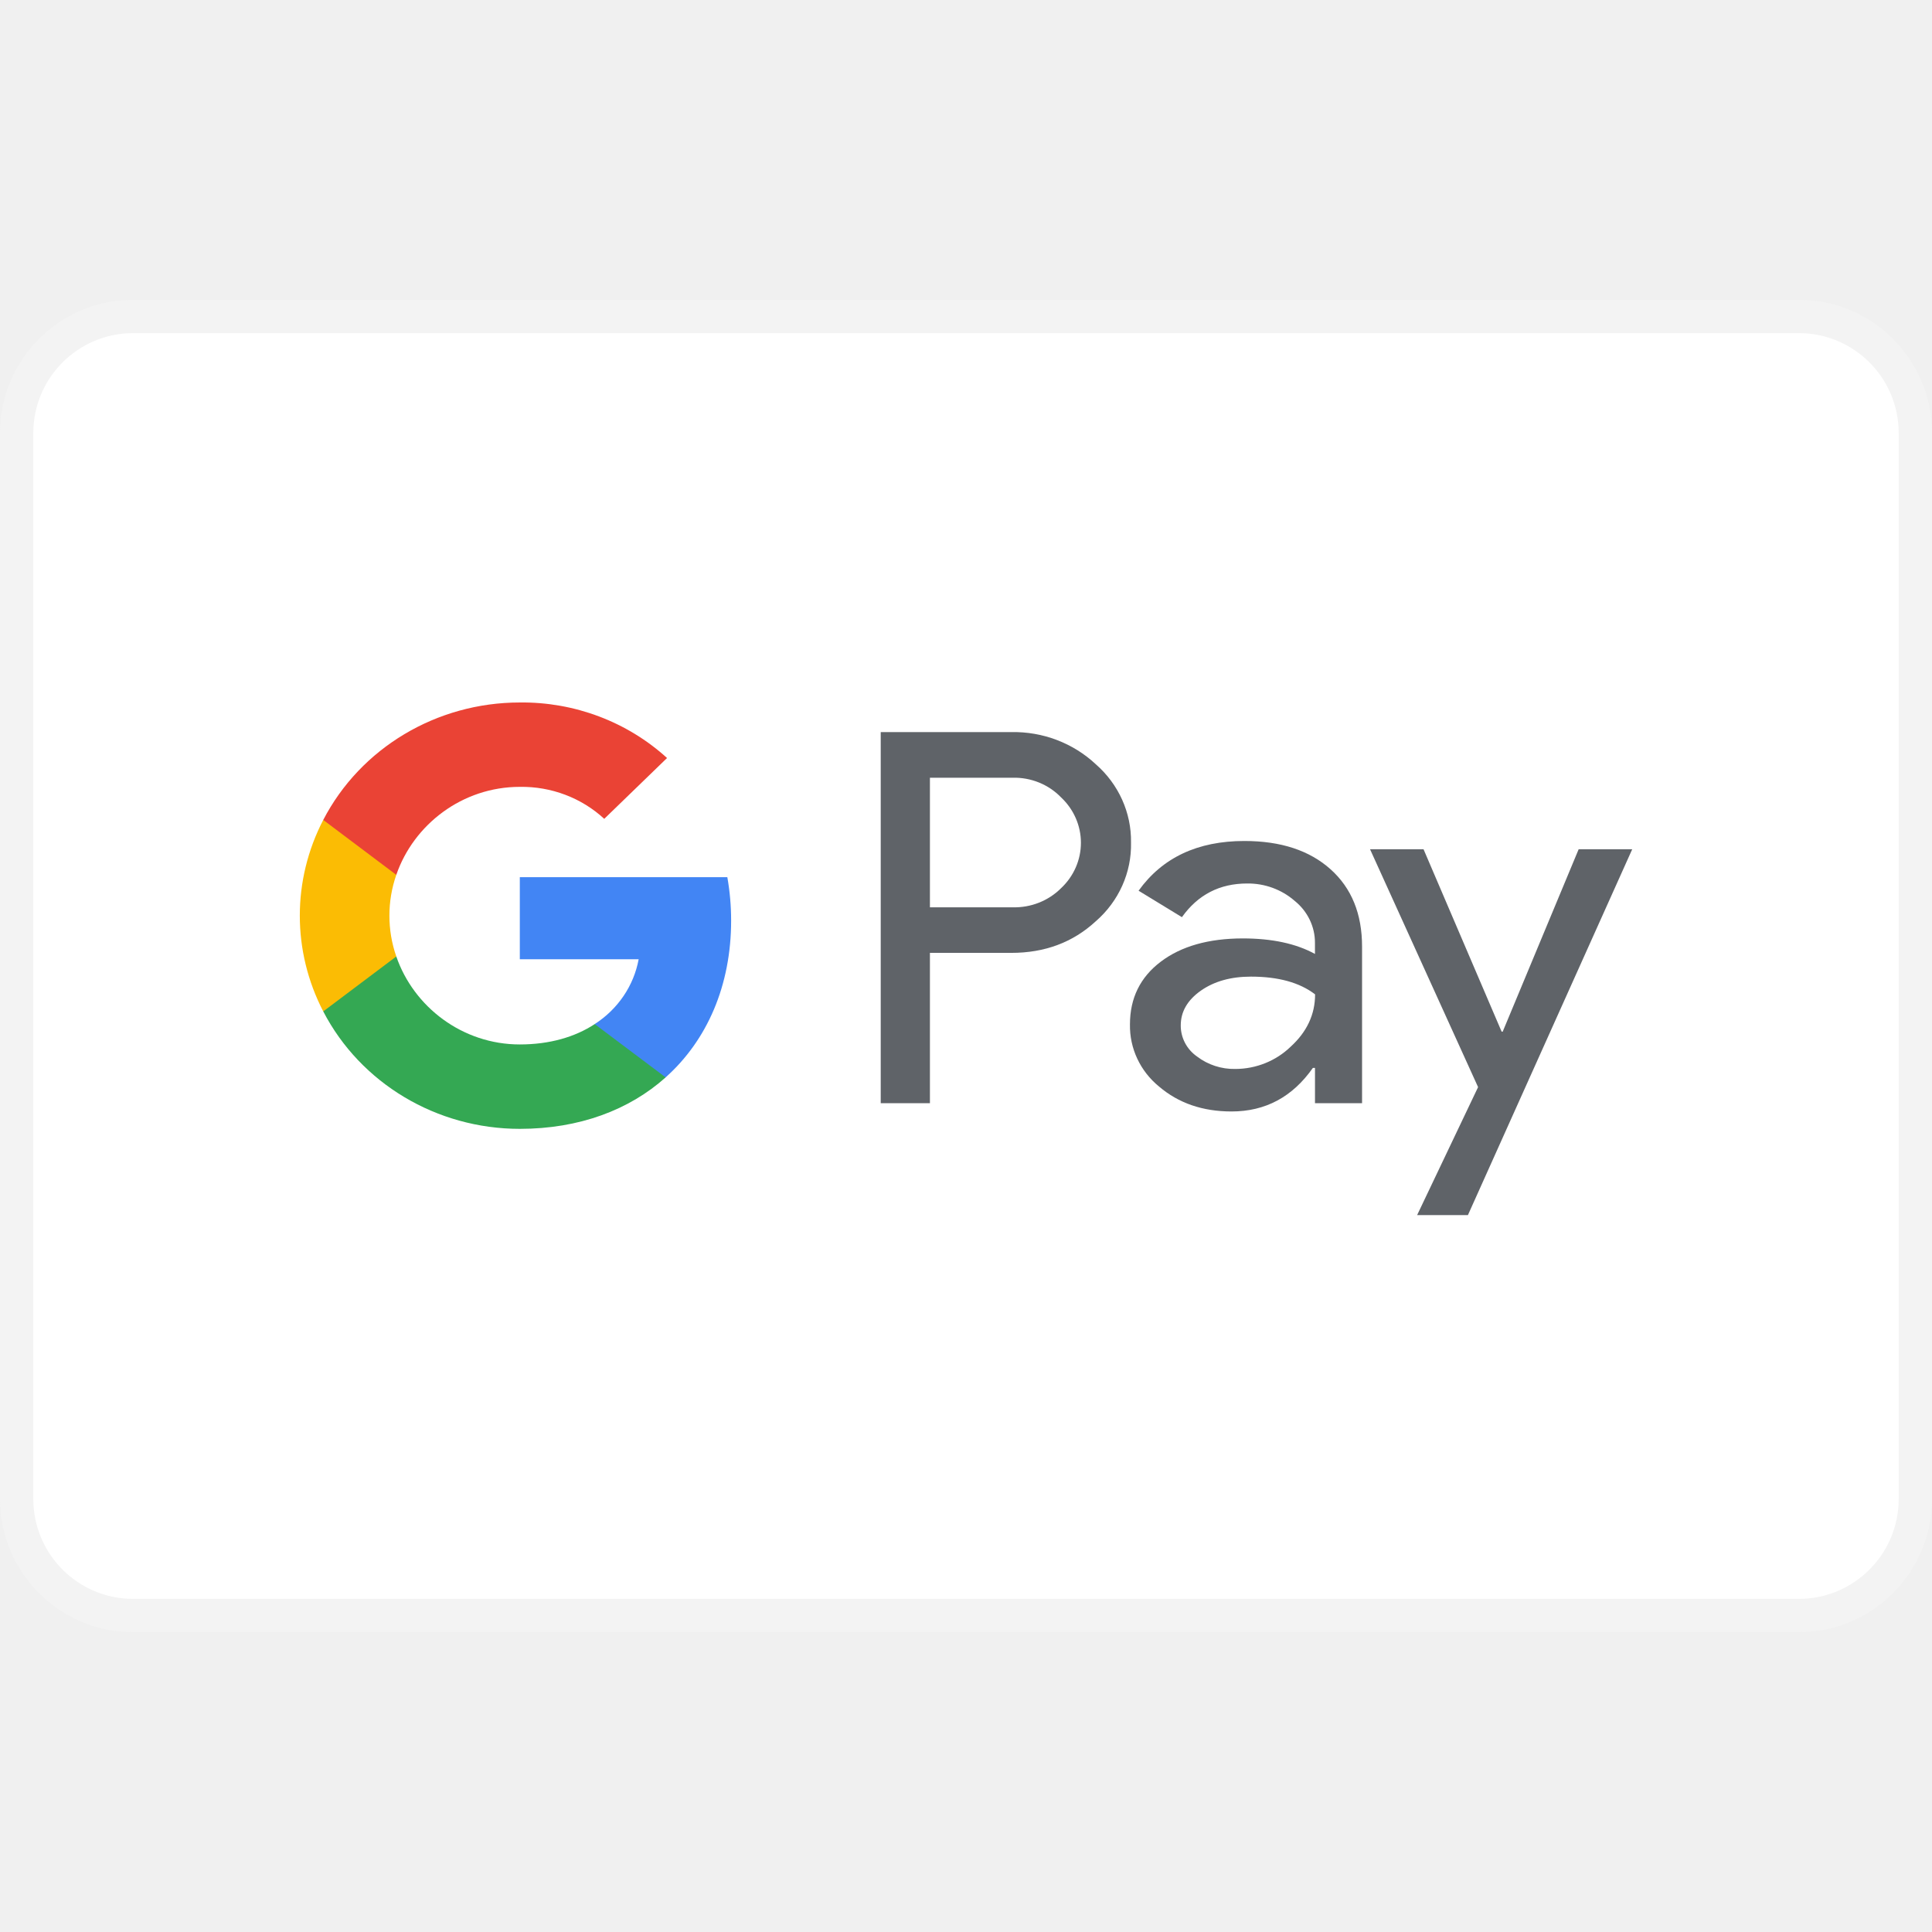
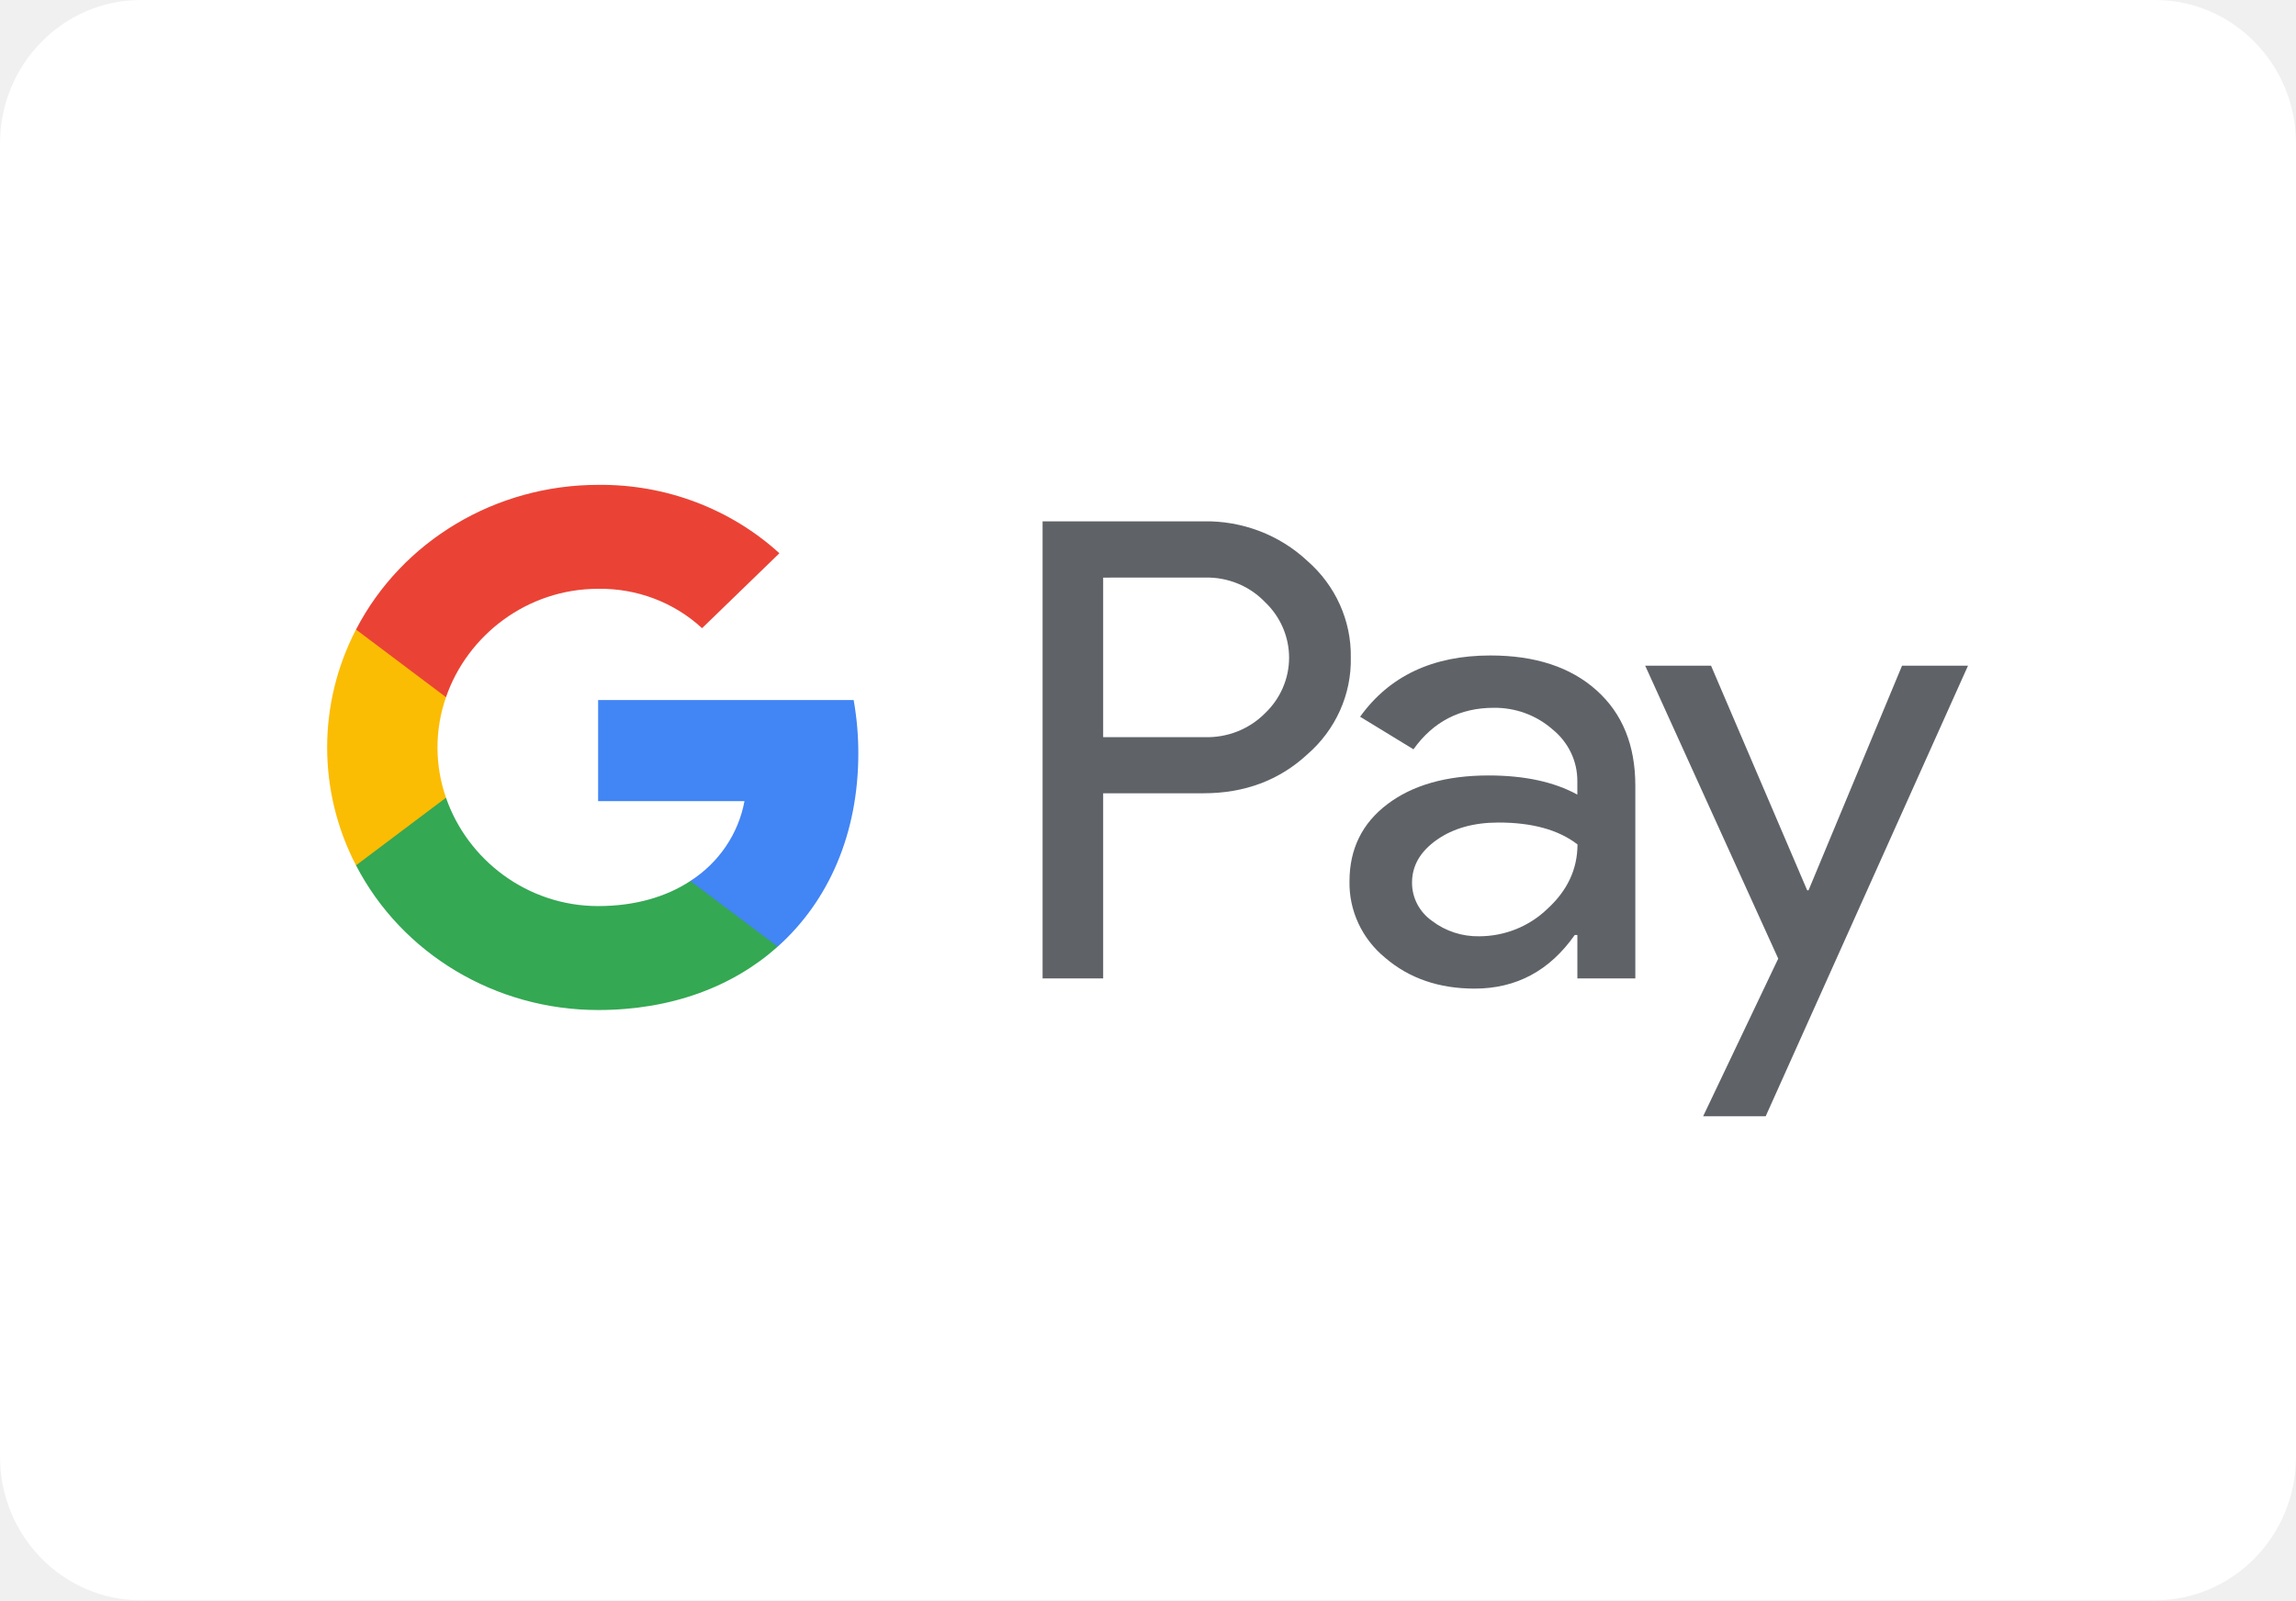
- <svg xmlns="http://www.w3.org/2000/svg" width="800px" height="800px" viewBox="0 -9 58 58" fill="none">
-   <rect x="0.5" y="0.5" width="57" height="39" rx="3.5" fill="white" stroke="#F3F3F3" />
-   <path fill-rule="evenodd" clip-rule="evenodd" d="M27.917 24.118V19.607V19.606H30.358C31.364 19.607 32.209 19.291 32.895 18.658C33.587 18.057 33.974 17.194 33.954 16.293C33.968 15.398 33.581 14.541 32.895 13.942C32.215 13.306 31.302 12.959 30.358 12.978H26.44V24.118H27.917ZM27.917 18.238V14.349V14.348H30.395C30.947 14.333 31.479 14.549 31.856 14.94C32.236 15.297 32.45 15.788 32.45 16.301C32.45 16.814 32.236 17.305 31.856 17.662C31.474 18.045 30.944 18.254 30.395 18.238H27.917Z" fill="#5F6368" />
-   <path fill-rule="evenodd" clip-rule="evenodd" d="M39.943 17.095C39.311 16.53 38.45 16.247 37.358 16.247C35.955 16.247 34.896 16.745 34.181 17.74L35.482 18.534C35.962 17.86 36.615 17.523 37.44 17.523C37.966 17.517 38.475 17.703 38.866 18.044C39.255 18.356 39.48 18.822 39.476 19.311V19.638C38.909 19.327 38.186 19.172 37.309 19.172C36.282 19.173 35.46 19.406 34.845 19.872C34.23 20.338 33.922 20.965 33.922 21.754C33.909 22.472 34.23 23.158 34.797 23.62C35.381 24.118 36.106 24.367 36.972 24.367C37.988 24.367 38.801 23.931 39.413 23.06H39.477V24.118H40.89V19.42C40.891 18.436 40.575 17.66 39.943 17.095ZM35.937 22.718C35.627 22.502 35.445 22.154 35.447 21.785C35.447 21.37 35.648 21.024 36.052 20.739C36.453 20.459 36.953 20.319 37.553 20.319C38.377 20.319 39.019 20.497 39.48 20.852C39.48 21.453 39.235 21.977 38.746 22.423C38.305 22.85 37.708 23.09 37.084 23.091C36.669 23.099 36.263 22.967 35.937 22.718Z" fill="#5F6368" />
-   <path fill-rule="evenodd" clip-rule="evenodd" d="M49 16.496L44.068 27.478H42.543L44.373 23.636L41.13 16.496H42.736L45.08 21.971H45.112L47.392 16.496H49Z" fill="#5F6368" />
-   <path fill-rule="evenodd" clip-rule="evenodd" d="M21.949 18.635C21.949 18.199 21.911 17.763 21.835 17.333H15.605V19.798H19.173C19.026 20.594 18.549 21.296 17.854 21.743V23.343H19.983C21.23 22.229 21.949 20.582 21.949 18.635Z" fill="#4285F4" />
-   <path fill-rule="evenodd" clip-rule="evenodd" d="M15.605 24.889C17.388 24.889 18.889 24.322 19.983 23.344L17.854 21.744C17.262 22.133 16.498 22.355 15.605 22.355C13.883 22.355 12.42 21.23 11.897 19.714H9.704V21.363C10.825 23.524 13.108 24.889 15.605 24.889Z" fill="#34A853" />
-   <path fill-rule="evenodd" clip-rule="evenodd" d="M11.897 19.714C11.621 18.919 11.621 18.059 11.897 17.264V15.615H9.704C8.766 17.423 8.766 19.555 9.704 21.363L11.897 19.714Z" fill="#FBBC04" />
-   <path fill-rule="evenodd" clip-rule="evenodd" d="M15.605 14.622C16.547 14.607 17.458 14.952 18.14 15.582V15.582L20.025 13.756C18.829 12.668 17.245 12.07 15.605 12.089C13.108 12.089 10.825 13.453 9.704 15.615L11.897 17.264C12.42 15.748 13.883 14.622 15.605 14.622Z" fill="#EA4335" />
+ <svg xmlns="http://www.w3.org/2000/svg" width="772" height="538" viewBox="0 0 772 538" fill="none">
+   <g clip-path="url(#clip0_6969_148)">
+     <path d="M724.596 0H47.404C21.223 0 0 21.617 0 48.282V489.718C0 516.383 21.223 538 47.404 538H724.596C750.777 538 772 516.383 772 489.718V48.282C772 21.617 750.777 0 724.596 0Z" fill="white" />
+     <path fill-rule="evenodd" clip-rule="evenodd" d="M370.927 328.927V266.705L404.588 266.692C418.465 266.701 430.129 262.341 439.577 253.611C449.126 245.325 454.464 233.414 454.192 220.999C454.381 208.651 449.053 196.828 439.577 188.568C430.211 179.792 417.615 175.003 404.588 175.266H350.555V328.927H370.927ZM370.927 247.823V194.185L405.094 194.172C412.709 193.964 420.05 196.934 425.253 202.325C430.487 207.257 433.44 214.029 433.44 221.102C433.44 228.175 430.487 234.949 425.253 239.879C419.985 245.157 412.668 248.041 405.094 247.823H370.927Z" fill="#5F6368" />
+     <path fill-rule="evenodd" clip-rule="evenodd" d="M536.797 232.058C528.083 224.259 516.197 220.361 501.138 220.361C481.795 220.361 467.186 227.226 457.316 240.959L475.261 251.908C481.891 242.605 490.897 237.954 502.277 237.954C509.533 237.873 516.555 240.443 521.942 245.152C527.313 249.455 530.403 255.87 530.357 262.623V267.135C522.528 262.844 512.566 260.698 500.468 260.698C486.295 260.714 474.966 263.935 466.479 270.36C457.992 276.783 453.748 285.436 453.748 296.314C453.563 306.221 457.999 315.68 465.821 322.062C473.868 328.928 483.869 332.361 495.824 332.361C509.828 332.361 521.047 326.353 529.484 314.338H530.37V328.928H549.857V264.131C549.865 250.546 545.512 239.855 536.797 232.058ZM481.537 309.618C477.269 306.637 474.752 301.841 474.779 296.743C474.779 291.018 477.55 286.25 483.131 282.325C488.657 278.459 495.557 276.527 503.833 276.527C515.197 276.527 524.055 278.978 530.407 283.883C530.407 292.171 527.033 299.392 520.284 305.548C514.206 311.437 505.964 314.753 497.367 314.767C491.636 314.87 486.043 313.052 481.537 309.618Z" fill="#5F6368" />
+     <path fill-rule="evenodd" clip-rule="evenodd" d="M661.719 223.795L593.691 375.274H572.659L597.904 322.271L553.172 223.795H575.317L607.648 299.319H608.091L639.536 223.795H661.719Z" fill="#5F6368" />
+     <path fill-rule="evenodd" clip-rule="evenodd" d="M288.6 253.293C288.609 247.278 288.083 241.272 287.032 235.344H201.109V269.342H250.322C248.287 280.315 241.714 290.006 232.125 296.169V318.238H261.496C278.693 302.875 288.6 280.156 288.6 253.293Z" fill="#4285F4" />
+     <path fill-rule="evenodd" clip-rule="evenodd" d="M201.108 339.558C225.695 339.558 246.397 331.734 261.494 318.249L232.123 296.18C223.949 301.55 213.421 304.614 201.108 304.614C177.344 304.614 157.173 289.093 149.96 268.176H119.703V290.919C135.168 320.737 166.666 339.555 201.108 339.558Z" fill="#34A853" />
+     <path fill-rule="evenodd" clip-rule="evenodd" d="M149.959 268.178C146.145 257.218 146.145 245.348 149.959 234.388V211.645H119.702C106.766 236.584 106.766 265.982 119.702 290.922L149.959 268.178Z" fill="#FBBC04" />
+     <path fill-rule="evenodd" clip-rule="evenodd" d="M201.108 197.949C214.101 197.742 226.655 202.5 236.059 211.191L262.064 185.995C245.574 170.989 223.728 162.751 201.108 163.006C166.666 163.007 135.168 181.826 119.703 211.643L149.96 234.386C157.173 213.471 177.344 197.949 201.108 197.949Z" fill="#EA4335" />
+   </g>
+   <defs>
+     <clipPath id="clip0_6969_148">
+       <rect width="772" height="538" fill="white" />
+     </clipPath>
+   </defs>
</svg>
